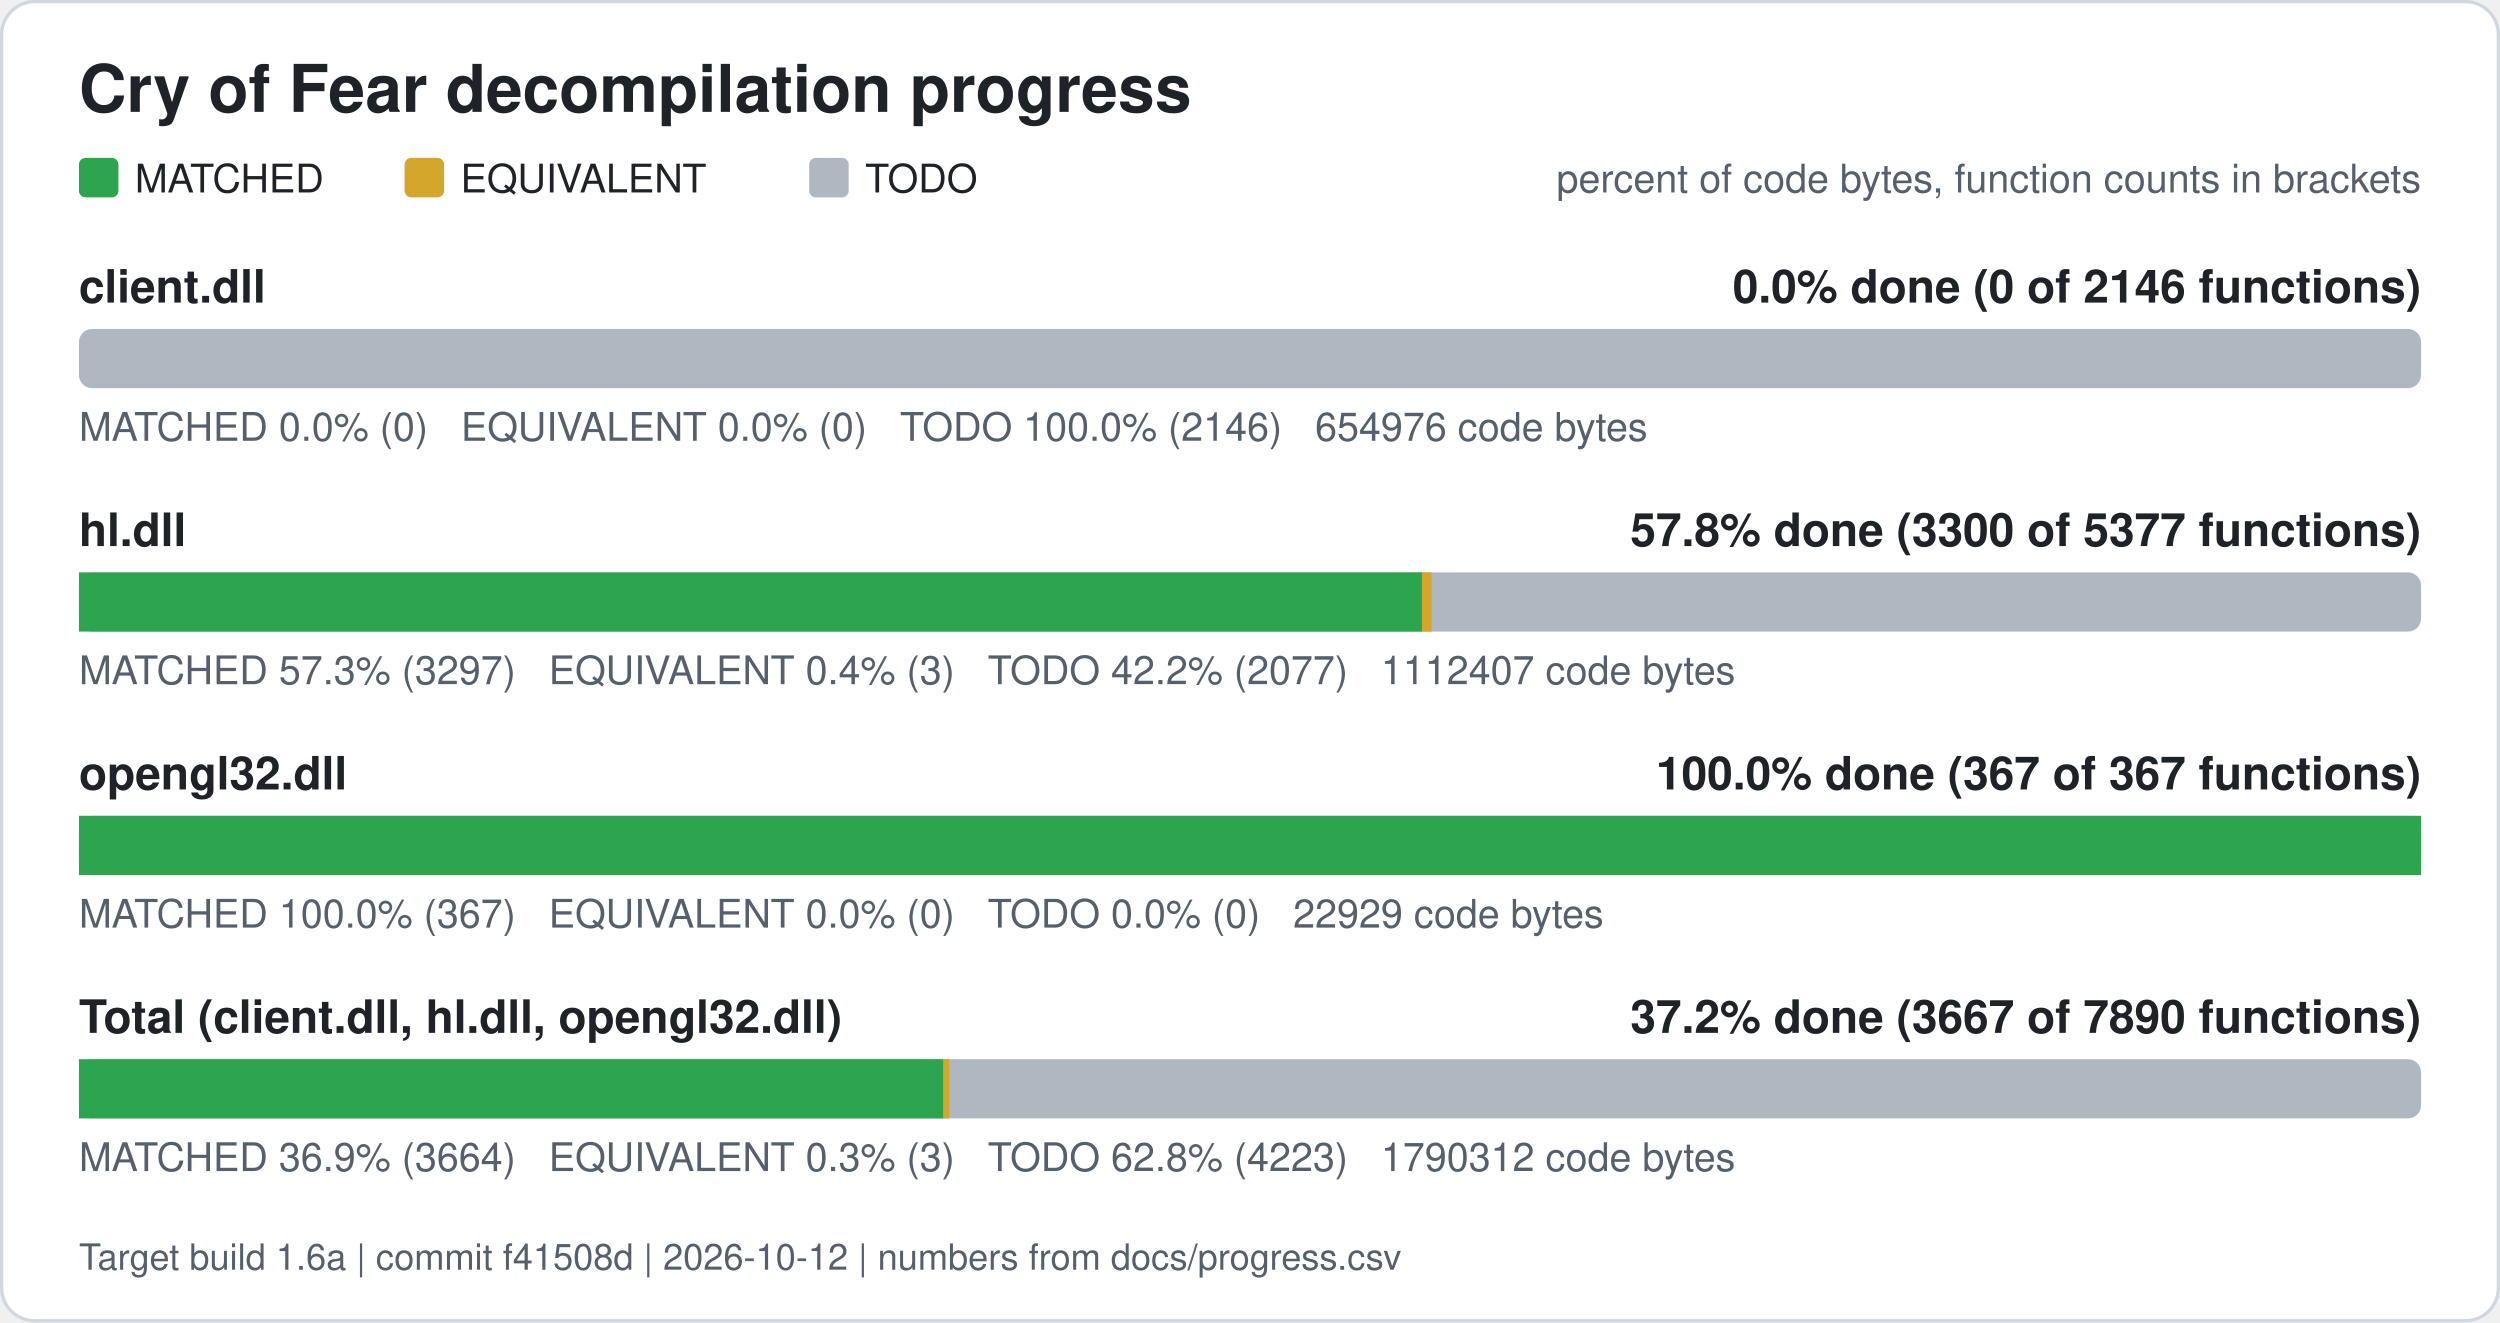
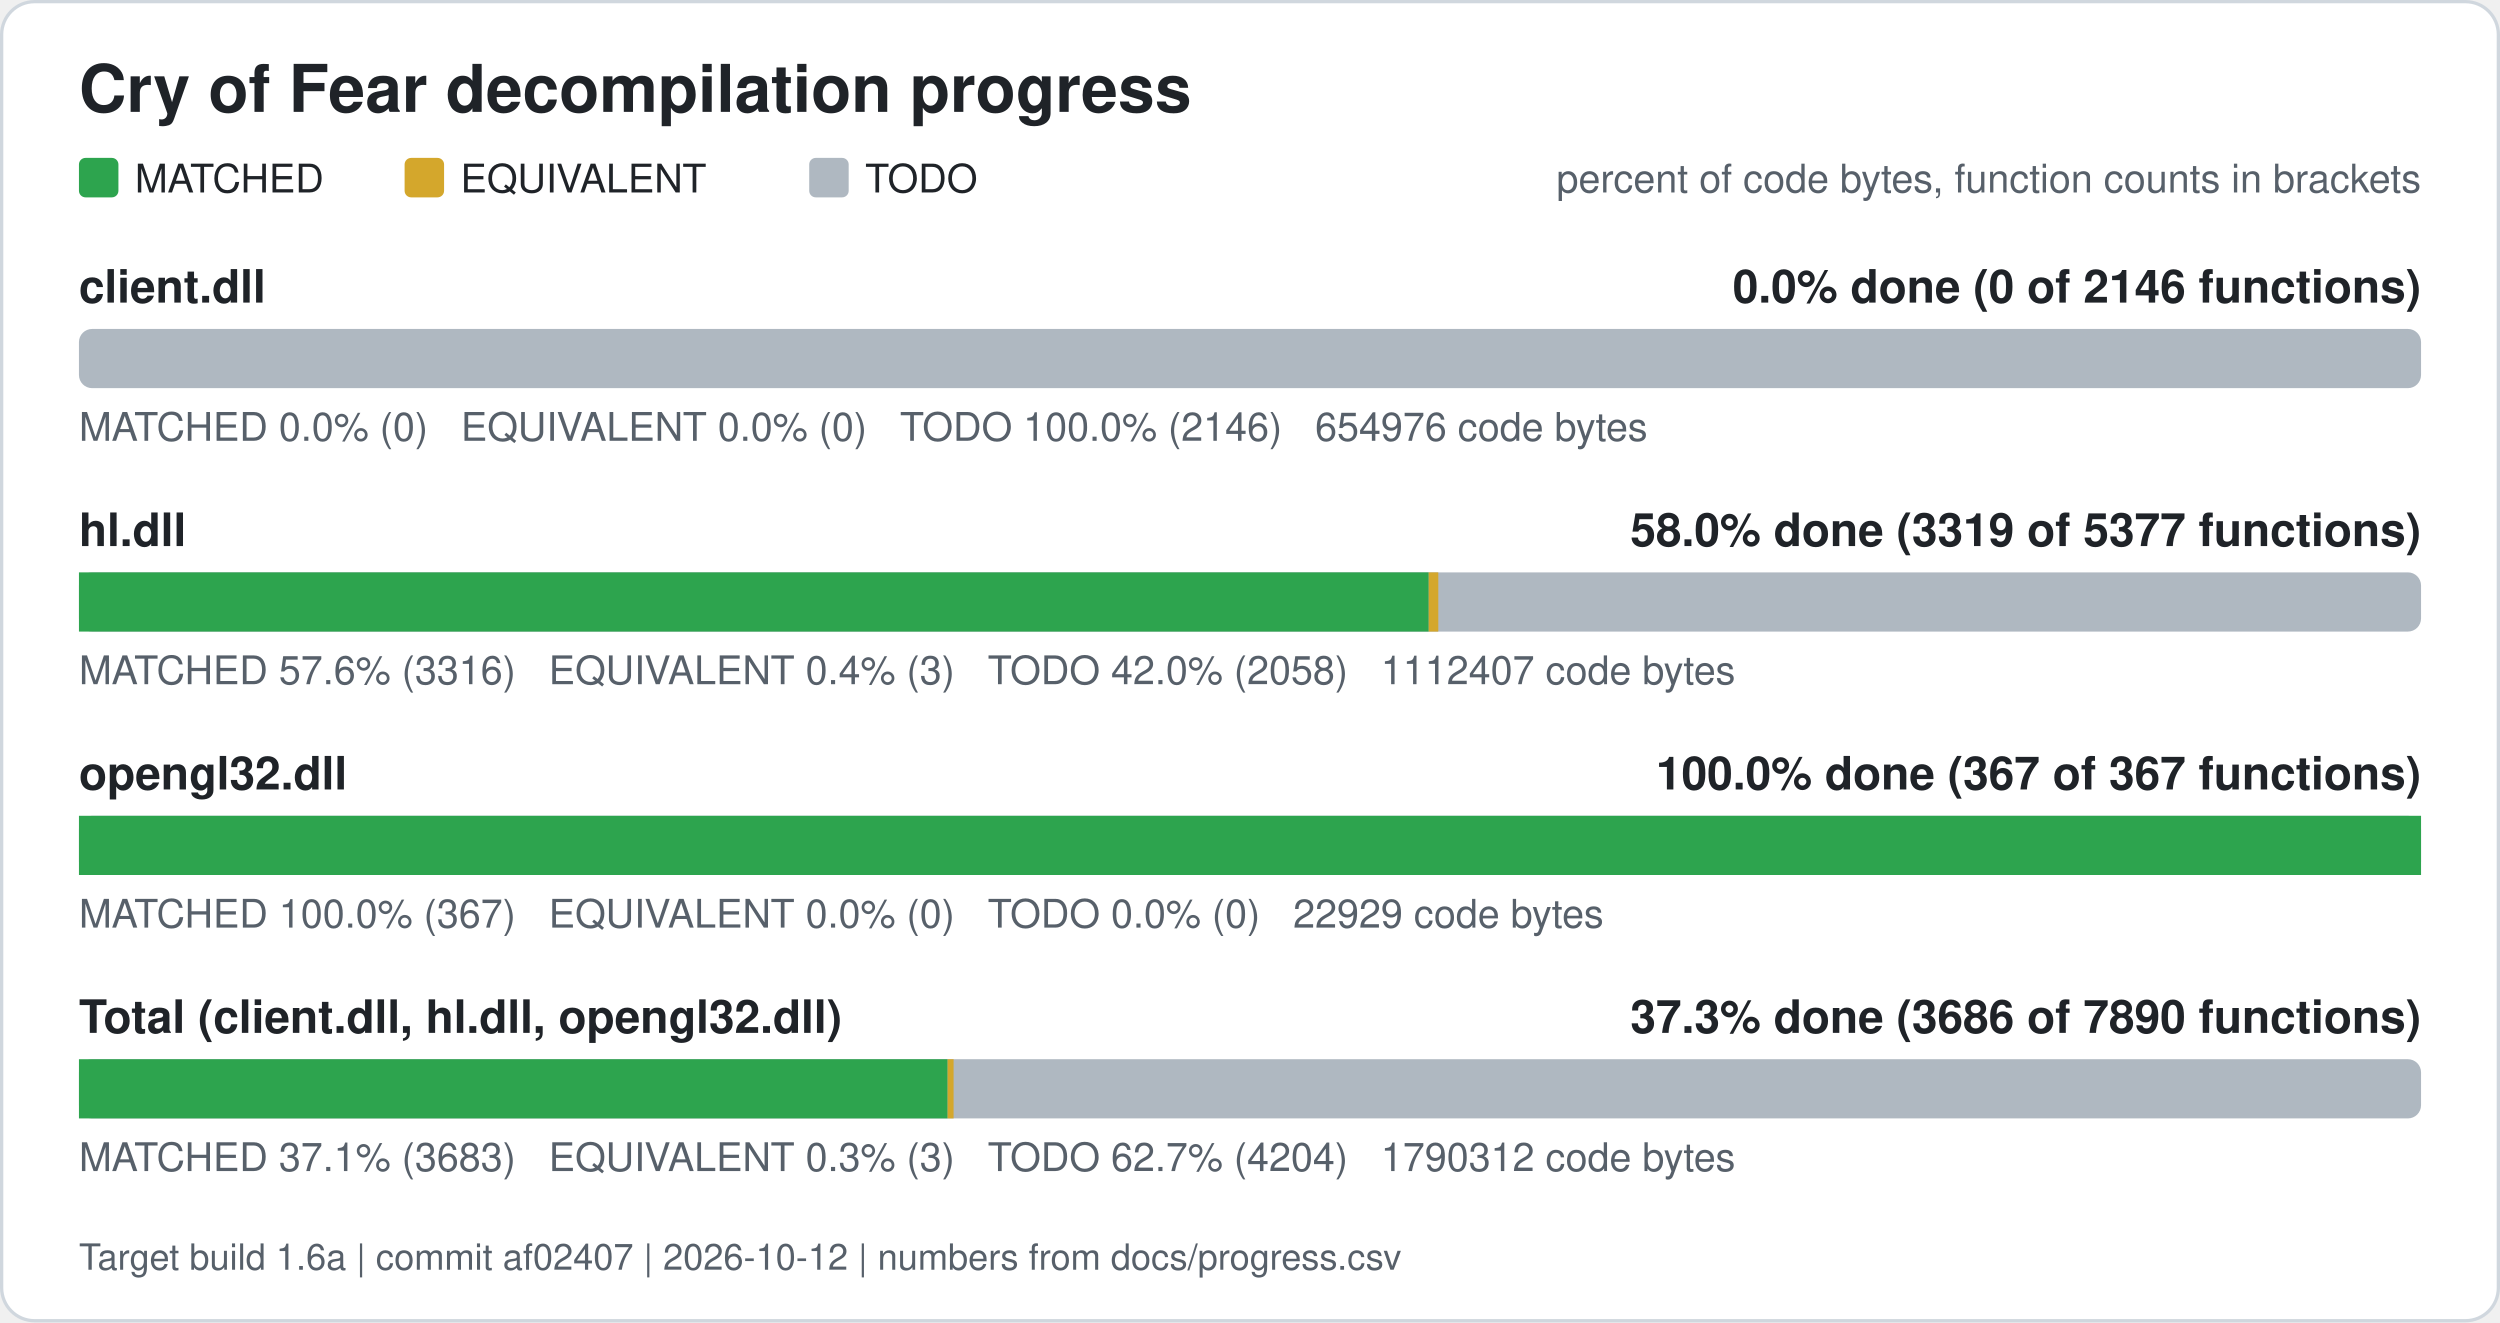
<svg xmlns="http://www.w3.org/2000/svg" width="760" height="402" viewBox="0 0 760 402" role="img" aria-label="Cry of Fear decompilation progress">
  <rect x="0.5" y="0.5" width="759" height="401" rx="10" fill="#ffffff" stroke="#d0d7de" />
  <text x="24" y="34" font-family="Segoe UI, Helvetica, Arial, sans-serif" font-size="20" font-weight="600" fill="#1f2328">Cry of Fear decompilation progress</text>
  <rect x="24" y="48" width="12" height="12" rx="2" fill="#2da44e" />
  <text x="41" y="58.5" font-family="Segoe UI, Helvetica, Arial, sans-serif" font-size="12" fill="#1f2328">MATCHED</text>
  <rect x="123" y="48" width="12" height="12" rx="2" fill="#d4a72c" />
  <text x="140" y="58.5" font-family="Segoe UI, Helvetica, Arial, sans-serif" font-size="12" fill="#1f2328">EQUIVALENT</text>
  <rect x="246" y="48" width="12" height="12" rx="2" fill="#afb8c1" />
  <text x="263" y="58.5" font-family="Segoe UI, Helvetica, Arial, sans-serif" font-size="12" fill="#1f2328">TODO</text>
  <text x="736" y="58.5" font-family="Segoe UI, Helvetica, Arial, sans-serif" font-size="12" fill="#57606a" text-anchor="end">percent of code bytes, function counts in brackets</text>
  <text x="24" y="92" font-family="Segoe UI, Helvetica, Arial, sans-serif" font-size="14" font-weight="600" fill="#1f2328">client.dll</text>
  <text x="736" y="92" font-family="Segoe UI, Helvetica, Arial, sans-serif" font-size="14" font-weight="600" fill="#1f2328" text-anchor="end">0.0% done (0 of 2146 functions)</text>
  <rect x="24" y="100" width="712" height="18" rx="4" fill="#afb8c1" />
  <text x="24" y="134" font-family="Segoe UI, Helvetica, Arial, sans-serif" font-size="12" fill="#57606a" xml:space="preserve">MATCHED 0.0% (0)   EQUIVALENT 0.0% (0)   TODO 100.0% (2146)   654976 code bytes</text>
  <text x="24" y="166" font-family="Segoe UI, Helvetica, Arial, sans-serif" font-size="14" font-weight="600" fill="#1f2328">hl.dll</text>
-   <text x="736" y="166" font-family="Segoe UI, Helvetica, Arial, sans-serif" font-size="14" font-weight="600" fill="#1f2328" text-anchor="end">57.8% done (3300 of 5377 functions)</text>
+   <text x="736" y="166" font-family="Segoe UI, Helvetica, Arial, sans-serif" font-size="14" font-weight="600" fill="#1f2328" text-anchor="end">58.0% done (3319 of 5377 functions)</text>
  <rect x="24" y="174" width="712" height="18" rx="4" fill="#afb8c1" />
-   <rect x="24.00" y="174" width="408.28" height="18" fill="#2da44e" />
-   <rect x="432.28" y="174" width="2.91" height="18" fill="#d4a72c" />
-   <text x="24" y="208" font-family="Segoe UI, Helvetica, Arial, sans-serif" font-size="12" fill="#57606a" xml:space="preserve">MATCHED 57.3% (3297)   EQUIVALENT 0.4% (3)   TODO 42.2% (2077)   1112407 code bytes</text>
+   <rect x="24.00" y="174" width="410.33" height="18" fill="#2da44e" />
+   <rect x="434.33" y="174" width="2.91" height="18" fill="#d4a72c" />
+   <text x="24" y="208" font-family="Segoe UI, Helvetica, Arial, sans-serif" font-size="12" fill="#57606a" xml:space="preserve">MATCHED 57.6% (3316)   EQUIVALENT 0.4% (3)   TODO 42.0% (2058)   1112407 code bytes</text>
  <text x="24" y="240" font-family="Segoe UI, Helvetica, Arial, sans-serif" font-size="14" font-weight="600" fill="#1f2328">opengl32.dll</text>
  <text x="736" y="240" font-family="Segoe UI, Helvetica, Arial, sans-serif" font-size="14" font-weight="600" fill="#1f2328" text-anchor="end">100.0% done (367 of 367 functions)</text>
  <rect x="24" y="248" width="712" height="18" rx="4" fill="#afb8c1" />
  <rect x="24.00" y="248" width="712.00" height="18" fill="#2da44e" />
  <text x="24" y="282" font-family="Segoe UI, Helvetica, Arial, sans-serif" font-size="12" fill="#57606a" xml:space="preserve">MATCHED 100.0% (367)   EQUIVALENT 0.0% (0)   TODO 0.0% (0)   22929 code bytes</text>
  <text x="24" y="314" font-family="Segoe UI, Helvetica, Arial, sans-serif" font-size="14" font-weight="600" fill="#1f2328">Total (client.dll, hl.dll, opengl32.dll)</text>
-   <text x="736" y="314" font-family="Segoe UI, Helvetica, Arial, sans-serif" font-size="14" font-weight="600" fill="#1f2328" text-anchor="end">37.2% done (3667 of 7890 functions)</text>
+   <text x="736" y="314" font-family="Segoe UI, Helvetica, Arial, sans-serif" font-size="14" font-weight="600" fill="#1f2328" text-anchor="end">37.3% done (3686 of 7890 functions)</text>
  <rect x="24" y="322" width="712" height="18" rx="4" fill="#afb8c1" />
-   <rect x="24.00" y="322" width="262.81" height="18" fill="#2da44e" />
-   <rect x="286.81" y="322" width="1.81" height="18" fill="#d4a72c" />
-   <text x="24" y="356" font-family="Segoe UI, Helvetica, Arial, sans-serif" font-size="12" fill="#57606a" xml:space="preserve">MATCHED 36.9% (3664)   EQUIVALENT 0.3% (3)   TODO 62.8% (4223)   1790312 code bytes</text>
-   <text x="24" y="386" font-family="Segoe UI, Helvetica, Arial, sans-serif" font-size="11" fill="#57606a">Target build 1.6a | commit f41508d | 2026-10-12 | numbers from docs/progress.csv</text>
+   <rect x="24.00" y="322" width="264.08" height="18" fill="#2da44e" />
+   <rect x="288.08" y="322" width="1.81" height="18" fill="#d4a72c" />
+   <text x="24" y="356" font-family="Segoe UI, Helvetica, Arial, sans-serif" font-size="12" fill="#57606a" xml:space="preserve">MATCHED 37.1% (3683)   EQUIVALENT 0.3% (3)   TODO 62.7% (4204)   1790312 code bytes</text>
+   <text x="24" y="386" font-family="Segoe UI, Helvetica, Arial, sans-serif" font-size="11" fill="#57606a">Target build 1.6a | commit af02407 | 2026-10-12 | numbers from docs/progress.csv</text>
</svg>
